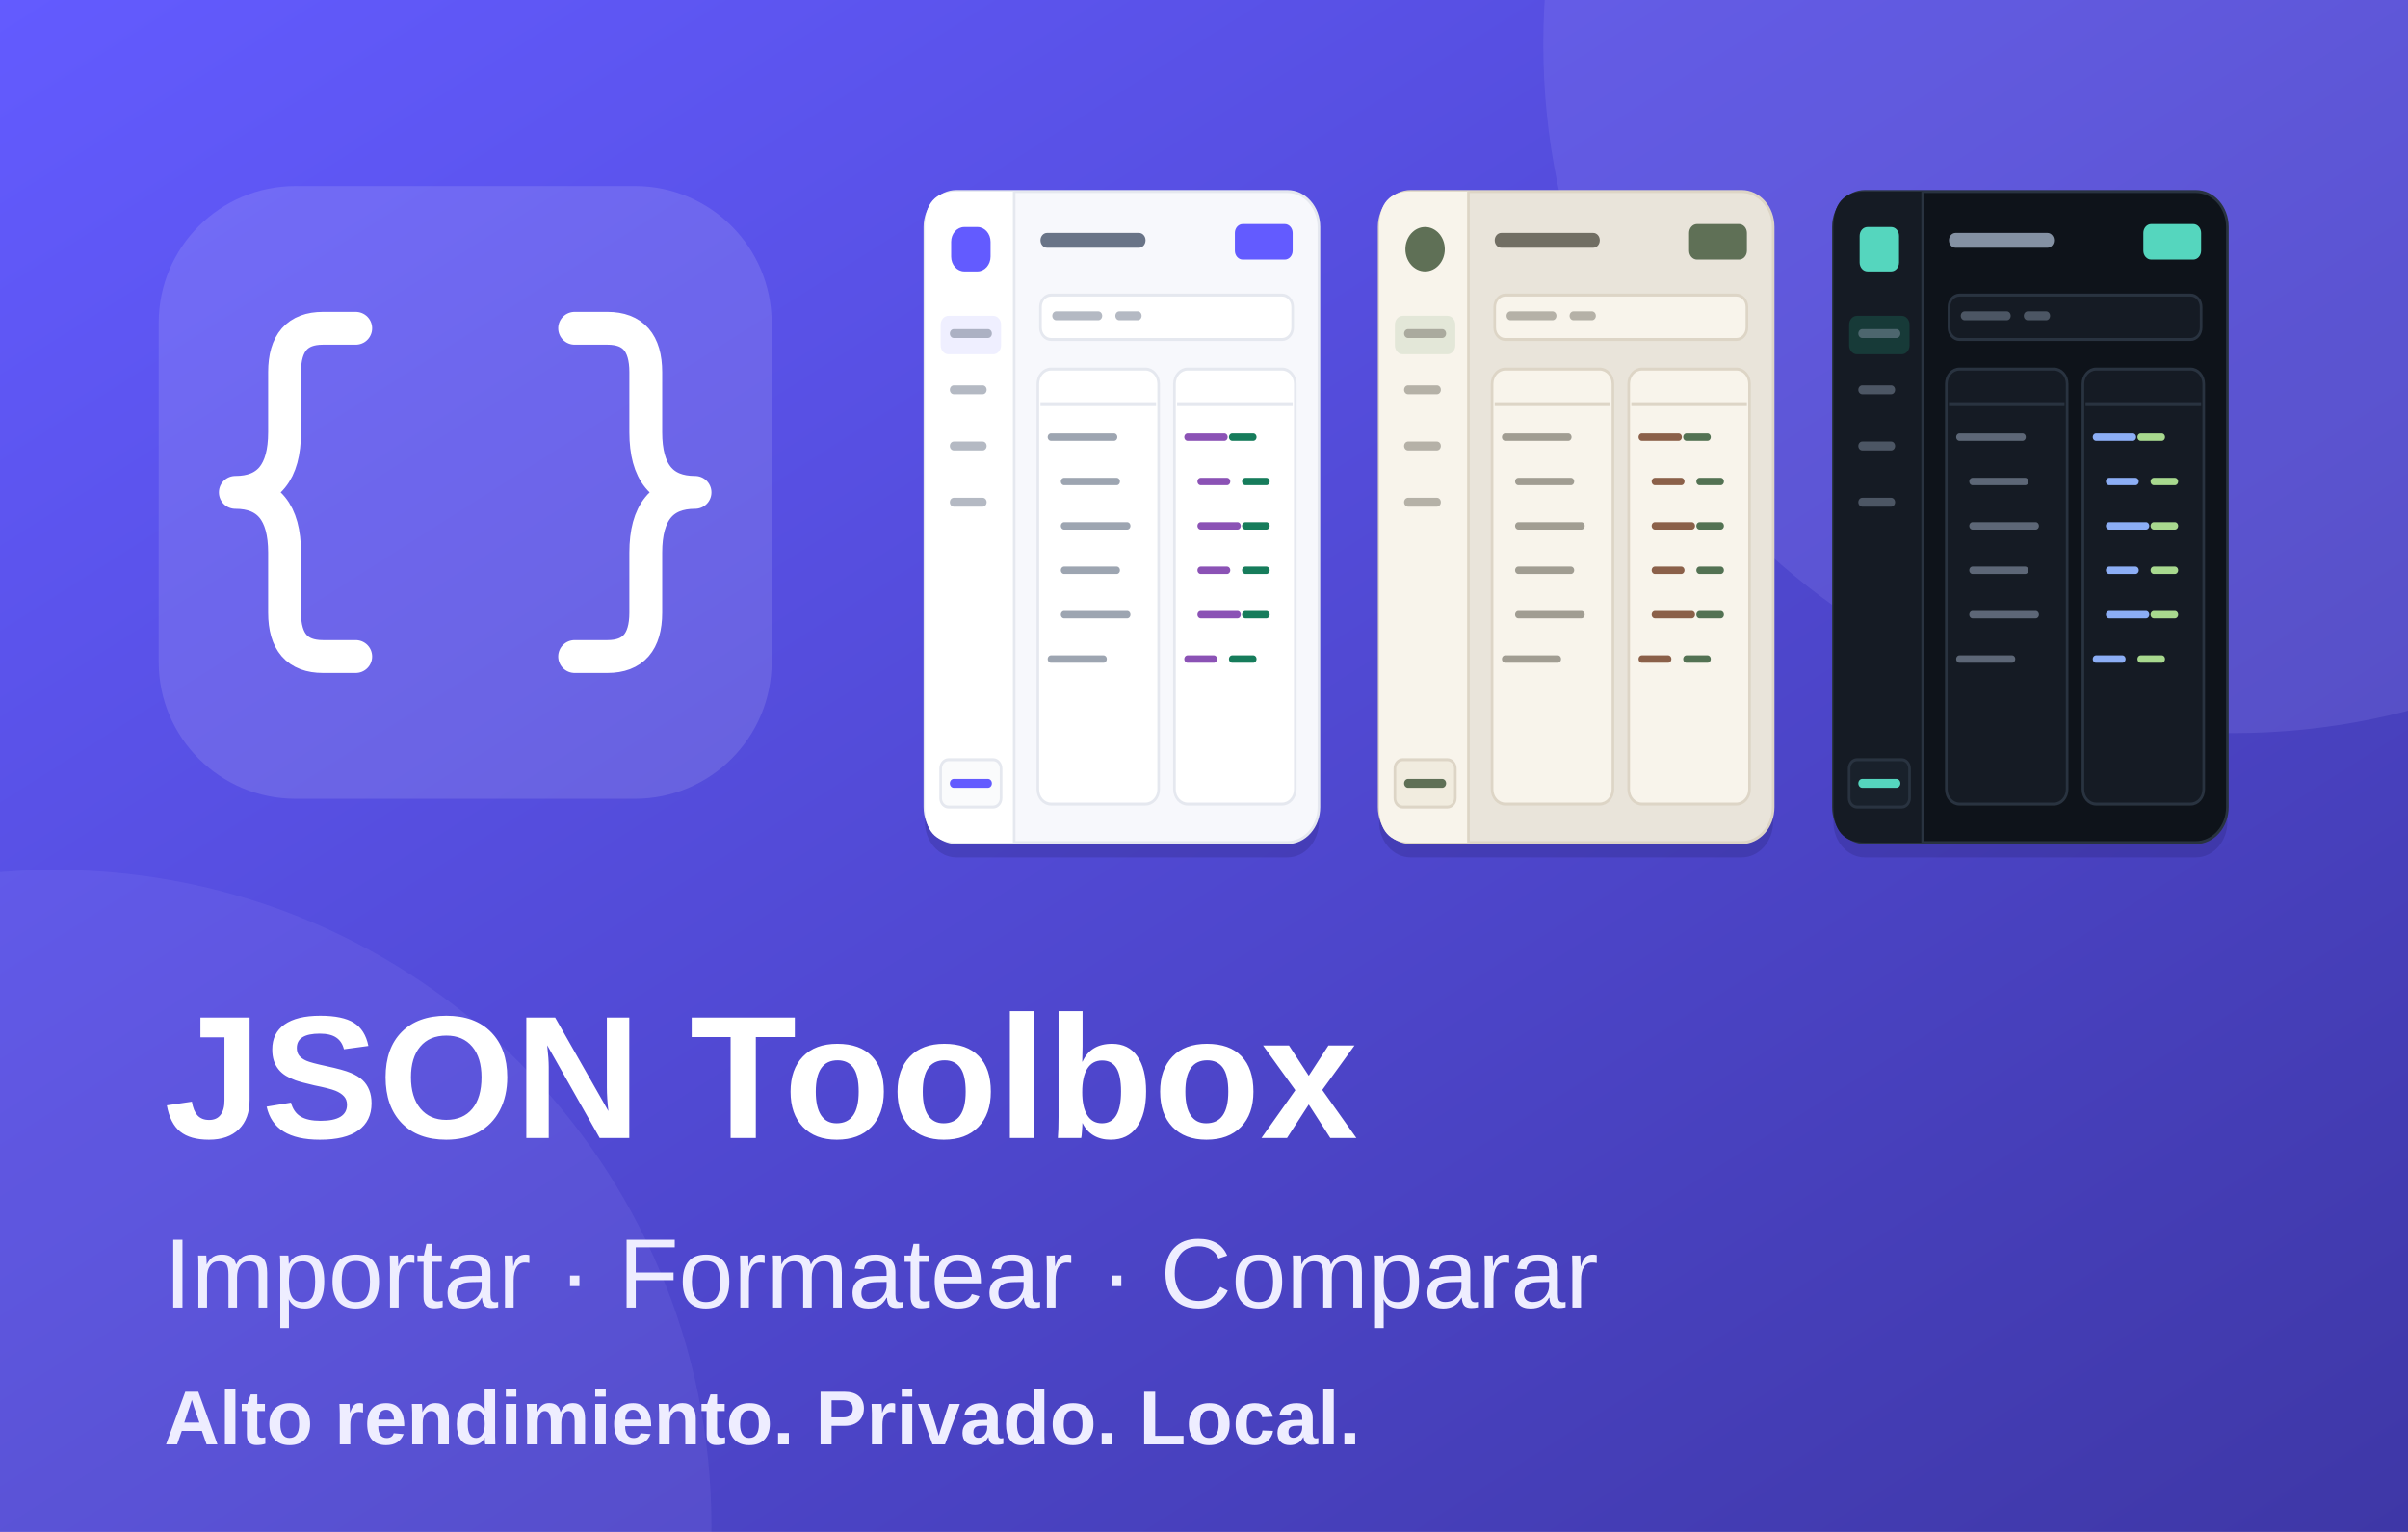
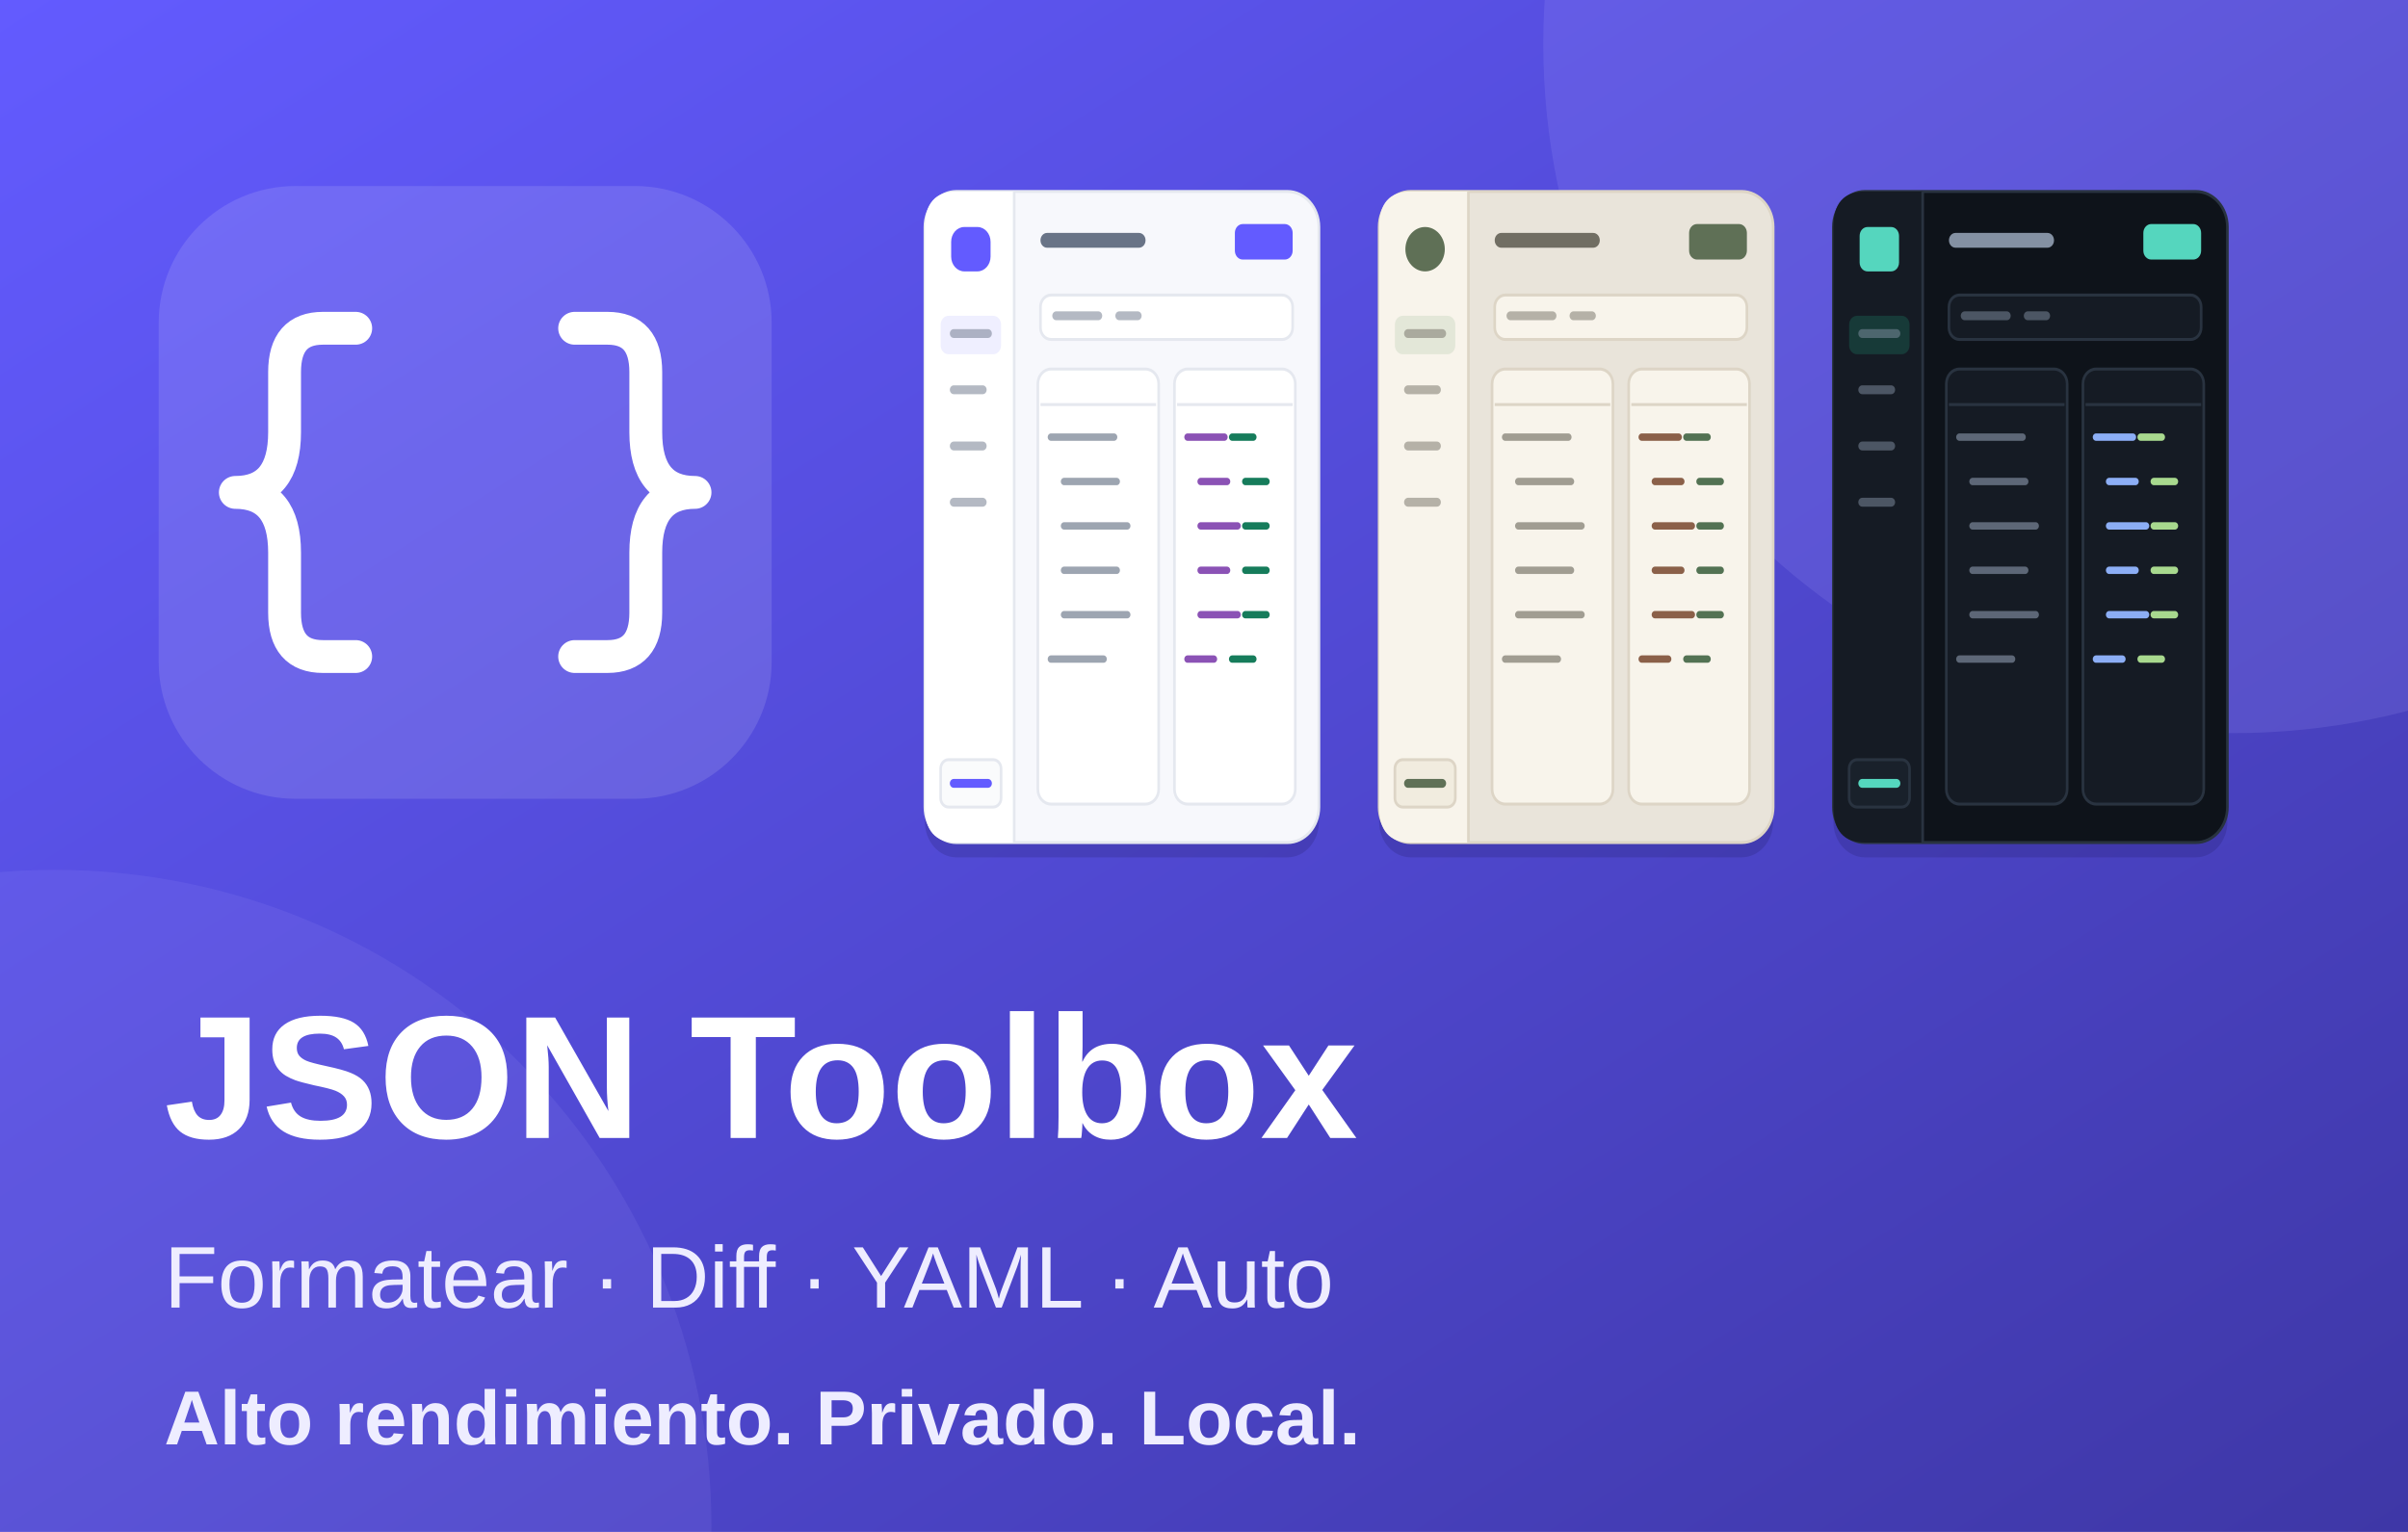
<svg xmlns="http://www.w3.org/2000/svg" width="440" height="280" viewBox="0 0 440 280" lang="es">
  <defs>
    <linearGradient id="bg" x2="1" y2="1">
      <stop stop-color="#635bff" />
      <stop offset="1" stop-color="#3e37a6" />
    </linearGradient>
  </defs>
  <rect width="440" height="280" fill="url(#bg)" />
  <circle cx="408" cy="8" r="126" fill="#b6b2ff" opacity=".14" />
  <circle cx="10" cy="279" r="120" fill="#b6b2ff" opacity=".1" />
  <rect x="29" y="34" width="112" height="112" rx="25" fill="#fff" opacity=".12" />
  <g fill="none" stroke="#fff" stroke-width="6" stroke-linecap="round" stroke-linejoin="round">
    <path d="M65 60h-6q-7 0-7 8v11q0 11-9 11 9 0 9 11v11q0 8 7 8h6" />
    <path d="M105 60h6q7 0 7 8v11q0 11 9 11-9 0-9 11v11q0 8-7 8h-6" />
  </g>
  <g transform="translate(169 35) scale(0.48 0.5409091)">
    <g>
      <rect x="0" y="5" width="150" height="220" rx="12" fill="#17134c" opacity=".18" />
      <rect width="150" height="220" rx="12" fill="#f7f8fc" stroke="#e5e8ef" />
      <path d="M12 0h22v220H12q-12 0-12-12V12Q0 0 12 0Z" fill="#ffffff" />
      <path d="M34 0v220" stroke="#e5e8ef" />
      <rect x="10" y="12" width="15" height="15" rx="5" fill="#635bff" />
      <rect x="6" y="42" width="23" height="13" rx="3" fill="#efefff" />
      <g stroke="#697487" stroke-width="3" stroke-linecap="round" opacity=".5">
        <path d="M11 48h13M11 67h11M11 86h11M11 105h11" />
      </g>
      <rect x="44" y="14" width="40" height="5" rx="2.5" fill="#697487" />
      <rect x="118" y="11" width="22" height="12" rx="3" fill="#635bff" />
      <rect x="44" y="35" width="96" height="15" rx="4" fill="#ffffff" stroke="#e5e8ef" />
      <path d="M50 42h16m8 0h7" stroke="#697487" stroke-width="3" stroke-linecap="round" opacity=".5" />
      <rect x="43" y="60" width="46" height="147" rx="5" fill="#ffffff" stroke="#e5e8ef" />
      <rect x="95" y="60" width="46" height="147" rx="5" fill="#ffffff" stroke="#e5e8ef" />
      <path d="M44 72h44M96 72h44" stroke="#e5e8ef" />
      <g stroke-width="2.5" stroke-linecap="round">
        <path d="M48 83h24" stroke="#697487" opacity=".65" />
        <path d="M100 83h14" stroke="#8b52b5" />
        <path d="M117 83h8" stroke="#167c5b" />
        <path d="M53 98h20" stroke="#697487" opacity=".65" />
        <path d="M105 98h10" stroke="#8b52b5" />
        <path d="M122 98h8" stroke="#167c5b" />
        <path d="M53 113h24" stroke="#697487" opacity=".65" />
        <path d="M105 113h14" stroke="#8b52b5" />
        <path d="M122 113h8" stroke="#167c5b" />
        <path d="M53 128h20" stroke="#697487" opacity=".65" />
        <path d="M105 128h10" stroke="#8b52b5" />
        <path d="M122 128h8" stroke="#167c5b" />
        <path d="M53 143h24" stroke="#697487" opacity=".65" />
        <path d="M105 143h14" stroke="#8b52b5" />
        <path d="M122 143h8" stroke="#167c5b" />
        <path d="M48 158h20" stroke="#697487" opacity=".65" />
        <path d="M100 158h10" stroke="#8b52b5" />
        <path d="M117 158h8" stroke="#167c5b" />
      </g>
      <rect x="6" y="192" width="23" height="16" rx="3" fill="#fafbfc" stroke="#e5e8ef" />
      <path d="M11 200h13" stroke="#635bff" stroke-width="3" stroke-linecap="round" />
    </g>
  </g>
  <g transform="translate(252 35) scale(0.48 0.5409091)">
    <g>
      <rect x="0" y="5" width="150" height="220" rx="12" fill="#17134c" opacity=".18" />
      <rect width="150" height="220" rx="12" fill="#e9e4da" stroke="#ddd5c6" />
      <path d="M12 0h22v220H12q-12 0-12-12V12Q0 0 12 0Z" fill="#f8f4eb" />
      <path d="M34 0v220" stroke="#ddd5c6" />
      <rect x="10" y="12" width="15" height="15" rx="8" fill="#5f7056" />
      <rect x="6" y="42" width="23" height="13" rx="3" fill="#e3e7d8" />
      <g stroke="#716e63" stroke-width="3" stroke-linecap="round" opacity=".5">
        <path d="M11 48h13M11 67h11M11 86h11M11 105h11" />
      </g>
      <rect x="44" y="14" width="40" height="5" rx="2.5" fill="#716e63" />
      <rect x="118" y="11" width="22" height="12" rx="3" fill="#5f7056" />
      <rect x="44" y="35" width="96" height="15" rx="4" fill="#f8f4eb" stroke="#ddd5c6" />
      <path d="M50 42h16m8 0h7" stroke="#716e63" stroke-width="3" stroke-linecap="round" opacity=".5" />
      <rect x="43" y="60" width="46" height="147" rx="5" fill="#f8f4eb" stroke="#ddd5c6" />
      <rect x="95" y="60" width="46" height="147" rx="5" fill="#f8f4eb" stroke="#ddd5c6" />
      <path d="M44 72h44M96 72h44" stroke="#ddd5c6" />
      <g stroke-width="2.5" stroke-linecap="round">
        <path d="M48 83h24" stroke="#716e63" opacity=".65" />
        <path d="M100 83h14" stroke="#8b6049" />
        <path d="M117 83h8" stroke="#537253" />
        <path d="M53 98h20" stroke="#716e63" opacity=".65" />
        <path d="M105 98h10" stroke="#8b6049" />
        <path d="M122 98h8" stroke="#537253" />
        <path d="M53 113h24" stroke="#716e63" opacity=".65" />
        <path d="M105 113h14" stroke="#8b6049" />
        <path d="M122 113h8" stroke="#537253" />
        <path d="M53 128h20" stroke="#716e63" opacity=".65" />
        <path d="M105 128h10" stroke="#8b6049" />
        <path d="M122 128h8" stroke="#537253" />
        <path d="M53 143h24" stroke="#716e63" opacity=".65" />
        <path d="M105 143h14" stroke="#8b6049" />
        <path d="M122 143h8" stroke="#537253" />
        <path d="M48 158h20" stroke="#716e63" opacity=".65" />
        <path d="M100 158h10" stroke="#8b6049" />
        <path d="M117 158h8" stroke="#537253" />
      </g>
      <rect x="6" y="192" width="23" height="16" rx="3" fill="#f1ecdf" stroke="#ddd5c6" />
      <path d="M11 200h13" stroke="#5f7056" stroke-width="3" stroke-linecap="round" />
    </g>
  </g>
  <g transform="translate(335 35) scale(0.48 0.5409091)">
    <g>
      <rect x="0" y="5" width="150" height="220" rx="12" fill="#17134c" opacity=".18" />
      <rect width="150" height="220" rx="12" fill="#0e131a" stroke="#293340" />
      <path d="M12 0h22v220H12q-12 0-12-12V12Q0 0 12 0Z" fill="#151b24" />
      <path d="M34 0v220" stroke="#293340" />
      <rect x="10" y="12" width="15" height="15" rx="3" fill="#55d6be" />
      <rect x="6" y="42" width="23" height="13" rx="3" fill="#173a38" />
      <g stroke="#8491a3" stroke-width="3" stroke-linecap="round" opacity=".5">
        <path d="M11 48h13M11 67h11M11 86h11M11 105h11" />
      </g>
      <rect x="44" y="14" width="40" height="5" rx="2.5" fill="#8491a3" />
      <rect x="118" y="11" width="22" height="12" rx="3" fill="#55d6be" />
      <rect x="44" y="35" width="96" height="15" rx="4" fill="#151b24" stroke="#293340" />
      <path d="M50 42h16m8 0h7" stroke="#8491a3" stroke-width="3" stroke-linecap="round" opacity=".5" />
      <rect x="43" y="60" width="46" height="147" rx="5" fill="#151b24" stroke="#293340" />
      <rect x="95" y="60" width="46" height="147" rx="5" fill="#151b24" stroke="#293340" />
      <path d="M44 72h44M96 72h44" stroke="#293340" />
      <g stroke-width="2.5" stroke-linecap="round">
        <path d="M48 83h24" stroke="#8491a3" opacity=".65" />
        <path d="M100 83h14" stroke="#8caef5" />
        <path d="M117 83h8" stroke="#a8d98e" />
        <path d="M53 98h20" stroke="#8491a3" opacity=".65" />
        <path d="M105 98h10" stroke="#8caef5" />
        <path d="M122 98h8" stroke="#a8d98e" />
        <path d="M53 113h24" stroke="#8491a3" opacity=".65" />
        <path d="M105 113h14" stroke="#8caef5" />
        <path d="M122 113h8" stroke="#a8d98e" />
        <path d="M53 128h20" stroke="#8491a3" opacity=".65" />
        <path d="M105 128h10" stroke="#8caef5" />
        <path d="M122 128h8" stroke="#a8d98e" />
        <path d="M53 143h24" stroke="#8491a3" opacity=".65" />
        <path d="M105 143h14" stroke="#8caef5" />
        <path d="M122 143h8" stroke="#a8d98e" />
        <path d="M48 158h20" stroke="#8491a3" opacity=".65" />
        <path d="M100 158h10" stroke="#8caef5" />
        <path d="M117 158h8" stroke="#a8d98e" />
      </g>
      <rect x="6" y="192" width="23" height="16" rx="3" fill="#19212b" stroke="#293340" />
      <path d="M11 200h13" stroke="#55d6be" stroke-width="3" stroke-linecap="round" />
    </g>
  </g>
  <text x="30" y="208" fill="#fff" font-family="Arial, Noto Sans, sans-serif" font-size="32" font-weight="700" direction="ltr" unicode-bidi="isolate" text-anchor="start" data-max-width="380" data-min-x="29" data-max-x="411">JSON Toolbox</text>
-   <text x="30" y="239" fill="#eeedff" font-family="Arial, Noto Sans, sans-serif" font-size="18" font-weight="400" direction="ltr" unicode-bidi="isolate" text-anchor="start" data-max-width="380" data-min-x="29" data-max-x="411">Importar · Formatear · Comparar</text>
+   <text x="30" y="239" fill="#eeedff" font-family="Arial, Noto Sans, sans-serif" font-size="16" font-weight="400" direction="ltr" unicode-bidi="isolate" text-anchor="start" data-max-width="380" data-min-x="29" data-max-x="411">Formatear · Diff · YAML · Auto</text>
  <text x="30" y="264" fill="#eeedff" font-family="Arial, Noto Sans, sans-serif" font-size="14" font-weight="600" direction="ltr" unicode-bidi="isolate" text-anchor="start" data-max-width="380" data-min-x="29" data-max-x="411">Alto rendimiento. Privado. Local.</text>
</svg>
